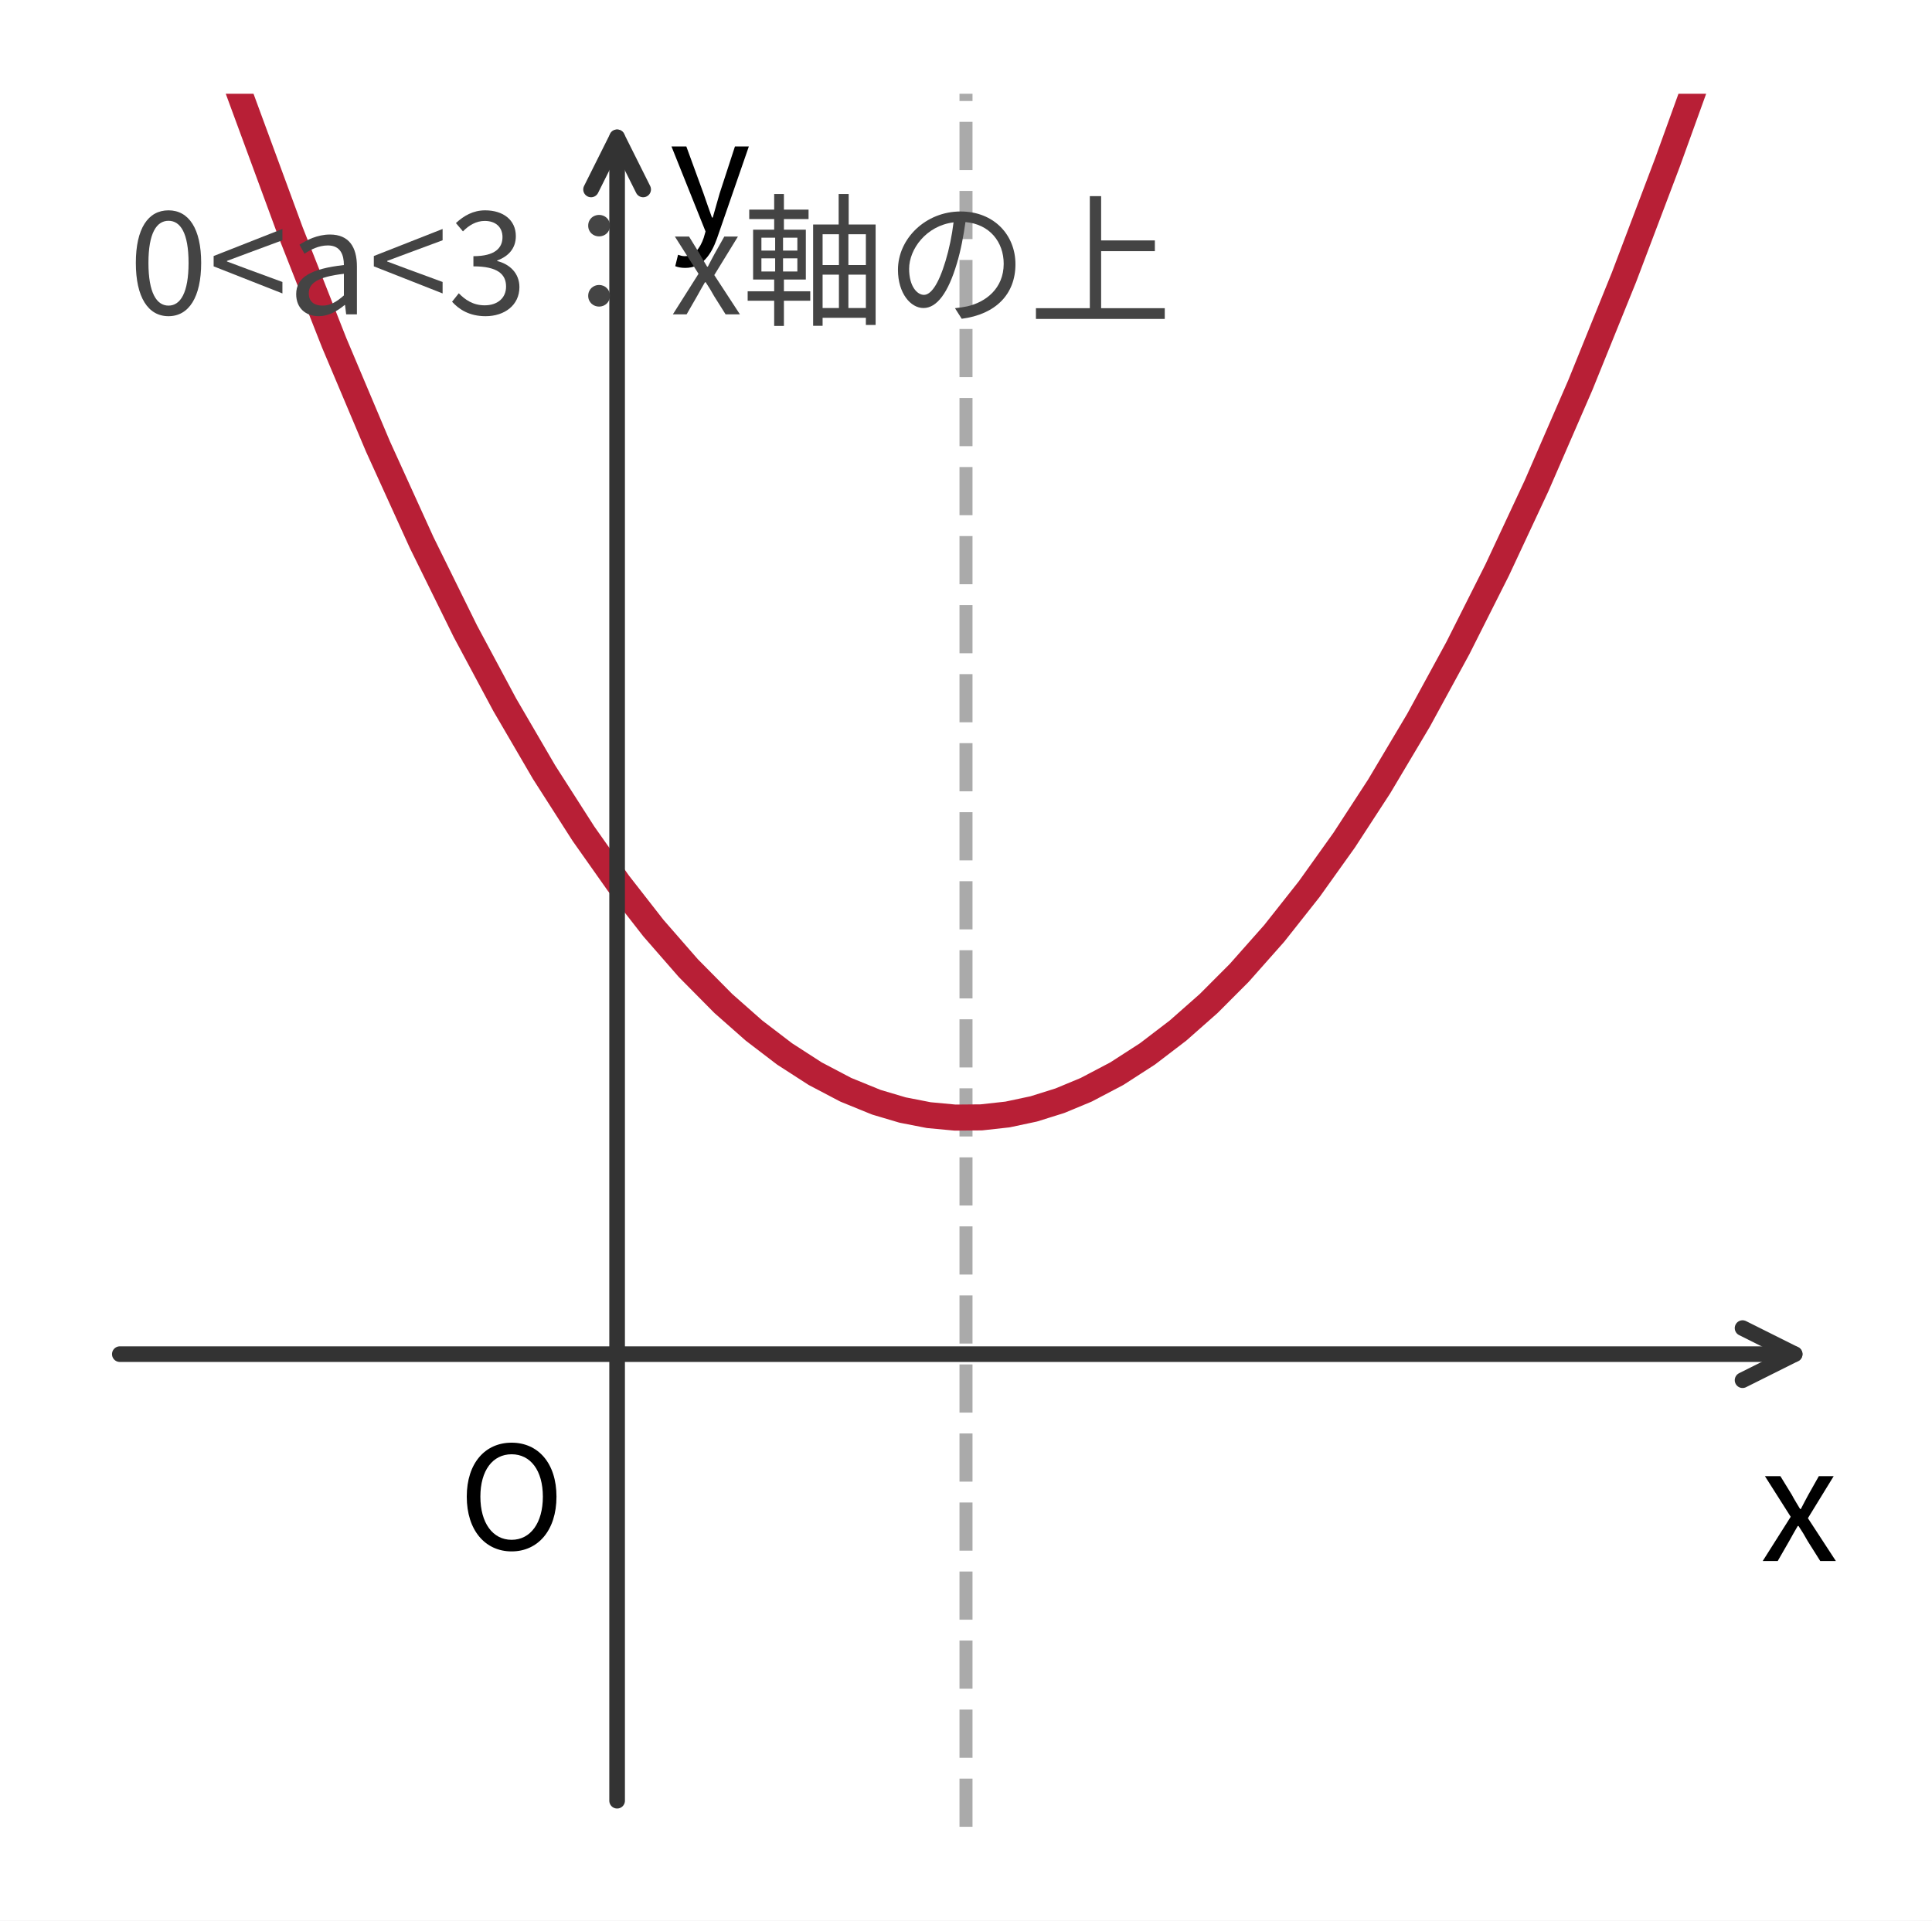
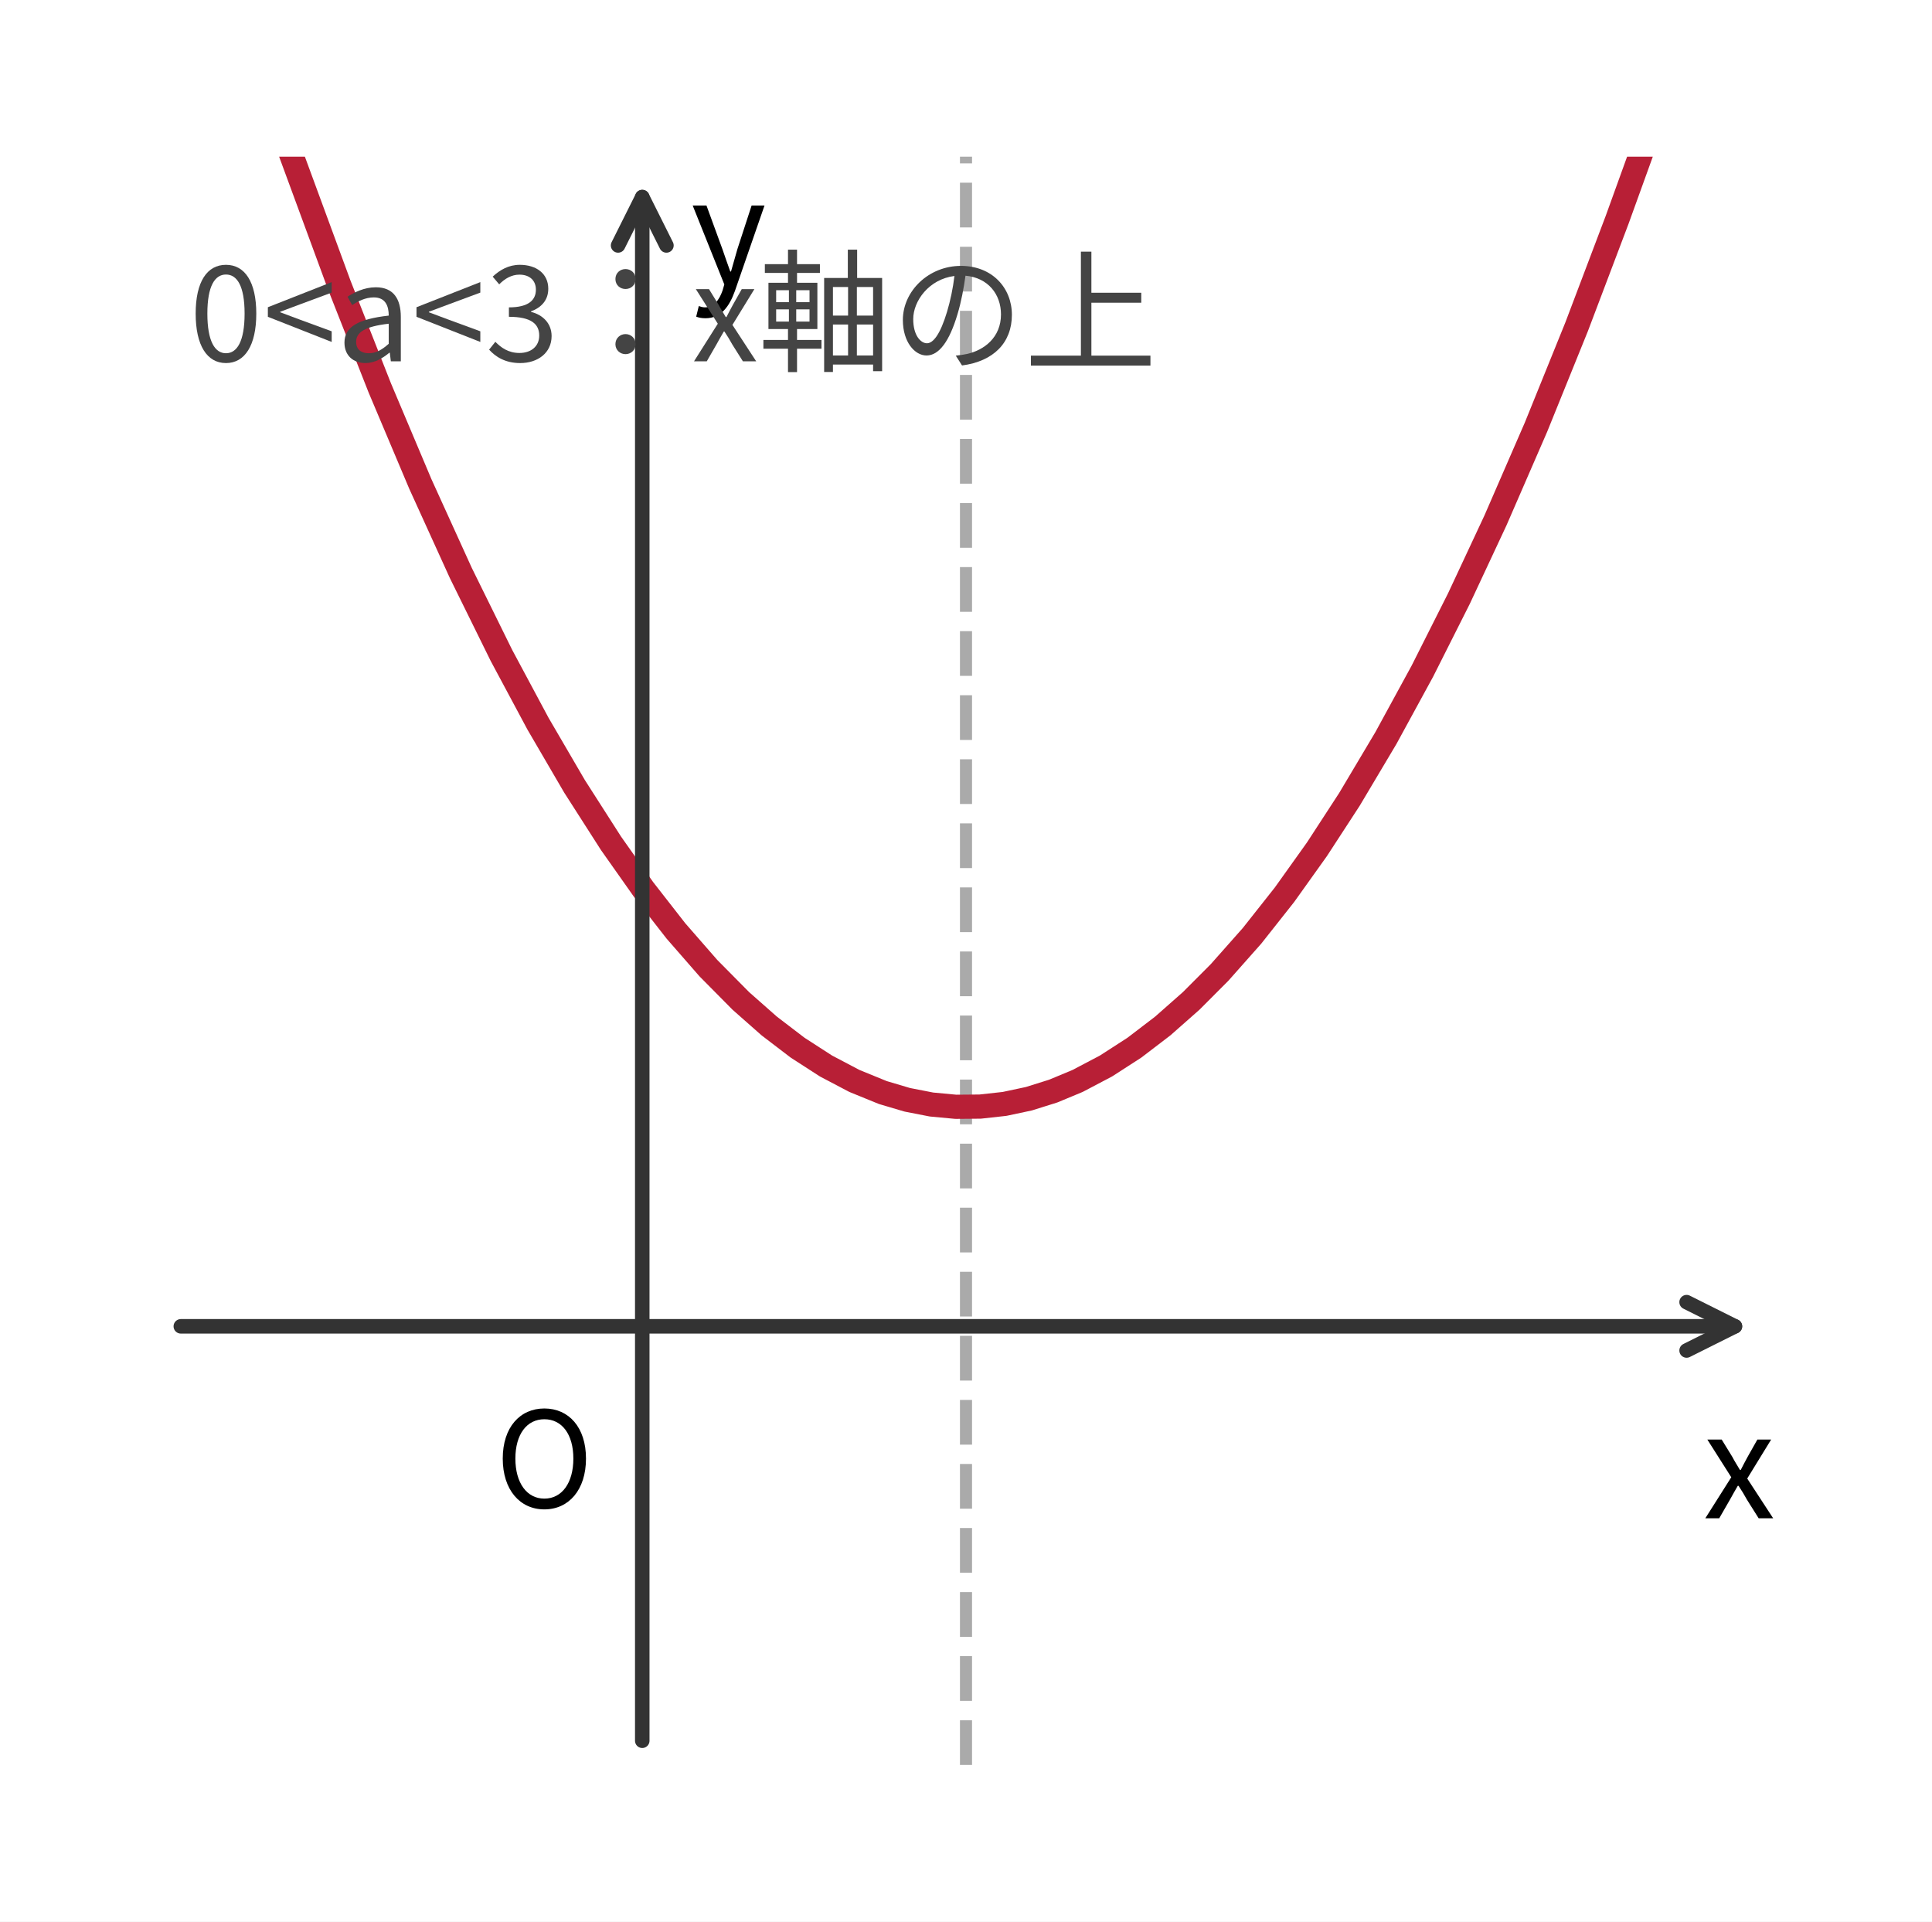
- <svg xmlns="http://www.w3.org/2000/svg" xmlns:xlink="http://www.w3.org/1999/xlink" width="148.32pt" height="147.456pt" viewBox="0 0 148.32 147.456" version="1.1">
+ <svg xmlns="http://www.w3.org/2000/svg" xmlns:xlink="http://www.w3.org/1999/xlink" width="159.84pt" height="158.976pt" viewBox="0 0 159.84 158.976" version="1.1">
  <defs>
    <style type="text/css">*{stroke-linejoin: round; stroke-linecap: butt}</style>
  </defs>
  <g id="figure_1">
    <g id="patch_1">
-       <path d="M 0 147.456  L 148.32 147.456  L 148.32 0  L 0 0  z " style="fill: #ffffff" />
+       <path d="M 0 158.976  L 159.84 158.976  L 159.84 0  L 0 0  z " style="fill: #ffffff" />
    </g>
    <g id="axes_1">
      <g id="line2d_1">
-         <path d="M 74.16 140.256  L 74.16 7.2  " clip-path="url(#p4aff870c49)" style="fill: none; stroke-dasharray: 3.7,1.6; stroke-dashoffset: 0; stroke: #aaaaaa" />
+         <path d="M 79.92 146.016  L 79.92 12.96  " clip-path="url(#p883b51cc6f)" style="fill: none; stroke-dasharray: 3.7,1.6; stroke-dashoffset: 0; stroke: #aaaaaa" />
      </g>
      <g id="line2d_2">
-         <path d="M 18.612 7.783  L 22.304 17.812  L 25.66 26.331  L 29.017 34.281  L 32.373 41.66  L 35.729 48.47  L 38.75 54.111  L 41.771 59.291  L 44.792 64.01  L 47.477 67.816  L 50.162 71.258  L 52.847 74.335  L 55.532 77.048  L 57.882 79.122  L 60.231 80.917  L 62.58 82.433  L 64.93 83.669  L 67.279 84.627  L 69.293 85.225  L 71.307 85.618  L 73.321 85.806  L 75.335 85.789  L 77.349 85.567  L 79.362 85.139  L 81.376 84.507  L 83.39 83.669  L 85.74 82.433  L 88.089 80.917  L 90.438 79.122  L 92.788 77.048  L 95.137 74.694  L 97.823 71.663  L 100.508 68.266  L 103.193 64.505  L 105.878 60.38  L 108.899 55.302  L 111.919 49.763  L 114.94 43.763  L 117.961 37.301  L 121.317 29.58  L 124.674 21.288  L 128.03 12.427  L 129.708 7.783  L 129.708 7.783  " clip-path="url(#p4aff870c49)" style="fill: none; stroke: #b81f36; stroke-width: 2; stroke-linecap: square" />
+         <path d="M 24.372 13.543  L 28.064 23.572  L 31.42 32.091  L 34.777 40.041  L 38.133 47.42  L 41.489 54.23  L 44.51 59.871  L 47.531 65.051  L 50.552 69.77  L 53.237 73.576  L 55.922 77.018  L 58.607 80.095  L 61.292 82.808  L 63.642 84.882  L 65.991 86.677  L 68.34 88.193  L 70.69 89.429  L 73.039 90.387  L 75.053 90.985  L 77.067 91.378  L 79.081 91.566  L 81.095 91.549  L 83.109 91.327  L 85.122 90.899  L 87.136 90.267  L 89.15 89.429  L 91.5 88.193  L 93.849 86.677  L 96.198 84.882  L 98.548 82.808  L 100.897 80.454  L 103.583 77.423  L 106.268 74.026  L 108.953 70.265  L 111.638 66.14  L 114.659 61.062  L 117.679 55.523  L 120.7 49.523  L 123.721 43.061  L 127.077 35.34  L 130.434 27.048  L 133.79 18.187  L 135.468 13.543  L 135.468 13.543  " clip-path="url(#p883b51cc6f)" style="fill: none; stroke: #b81f36; stroke-width: 2; stroke-linecap: square" />
      </g>
      <g id="patch_2">
-         <path d="M 9.199 103.968  Q 74.159 103.968 137.777 103.968  " style="fill: none; stroke: #333333; stroke-width: 1.2; stroke-linecap: round" />
-         <path d="M 133.777 101.968  L 137.777 103.968  L 133.777 105.968  " style="fill: none; stroke: #333333; stroke-width: 1.2; stroke-linecap: round" />
+         <path d="M 14.959 109.728  Q 79.919 109.728 143.537 109.728  " style="fill: none; stroke: #333333; stroke-width: 1.2; stroke-linecap: round" />
+         <path d="M 139.537 107.728  L 143.537 109.728  L 139.537 111.728  " style="fill: none; stroke: #333333; stroke-width: 1.2; stroke-linecap: round" />
      </g>
      <g id="patch_3">
-         <path d="M 47.376 138.254  Q 47.376 73.729 47.376 10.545  " style="fill: none; stroke: #333333; stroke-width: 1.2; stroke-linecap: round" />
-         <path d="M 45.376 14.545  L 47.376 10.545  L 49.376 14.545  " style="fill: none; stroke: #333333; stroke-width: 1.2; stroke-linecap: round" />
+         <path d="M 53.136 144.014  Q 53.136 79.489 53.136 16.305  " style="fill: none; stroke: #333333; stroke-width: 1.2; stroke-linecap: round" />
+         <path d="M 51.136 20.305  L 53.136 16.305  L 55.136 20.305  " style="fill: none; stroke: #333333; stroke-width: 1.2; stroke-linecap: round" />
      </g>
      <g id="text_1">
-         <g transform="translate(135.1444 119.8502) scale(0.12 -0.12)">
+         <g transform="translate(140.9044 125.6102) scale(0.12 -0.12)">
          <defs>
            <path id="NotoSansCJKjp-Regular-59" d="M 96 0  L 710 0  L 1178 813  C 1299 1024 1408 1235 1530 1434  L 1562 1434  C 1696 1235 1824 1024 1939 813  L 2451 0  L 3091 0  L 1946 1754  L 3002 3475  L 2394 3475  L 1965 2714  C 1856 2515 1760 2330 1658 2131  L 1626 2131  C 1510 2330 1389 2515 1286 2714  L 819 3475  L 186 3475  L 1242 1811  L 96 0  z " transform="scale(0.015625)" />
          </defs>
          <use xlink:href="#NotoSansCJKjp-Regular-59" />
        </g>
      </g>
      <g id="text_2">
-         <g transform="translate(51.3936 17.76) scale(0.12 -0.12)">
+         <g transform="translate(57.1536 23.52) scale(0.12 -0.12)">
          <defs>
            <path id="NotoSansCJKjp-Regular-5a" d="M 646 -1498  C 1338 -1498 1702 -973 1946 -294  L 3251 3475  L 2682 3475  L 2054 1549  C 1965 1235 1862 883 1773 563  L 1741 563  C 1619 890 1504 1242 1395 1549  L 691 3475  L 83 3475  L 1478 -6  L 1402 -269  C 1254 -698 1011 -1018 621 -1018  C 525 -1018 422 -986 352 -960  L 237 -1427  C 346 -1472 486 -1498 646 -1498  z " transform="scale(0.015625)" />
          </defs>
          <use xlink:href="#NotoSansCJKjp-Regular-5a" />
        </g>
      </g>
      <g id="text_3">
-         <g transform="translate(35.19606 118.9702) scale(0.11 -0.11)">
+         <g transform="translate(40.95606 124.7302) scale(0.11 -0.11)">
          <defs>
            <path id="NotoSansCJKjp-Regular-30" d="M 2374 -83  C 3552 -83 4378 858 4378 2362  C 4378 3866 3552 4774 2374 4774  C 1197 4774 371 3866 371 2362  C 371 858 1197 -83 2374 -83  z M 2374 435  C 1530 435 979 1190 979 2362  C 979 3533 1530 4256 2374 4256  C 3219 4256 3770 3533 3770 2362  C 3770 1190 3219 435 2374 435  z " transform="scale(0.015625)" />
          </defs>
          <use xlink:href="#NotoSansCJKjp-Regular-30" />
        </g>
      </g>
      <g id="text_4">
-         <g style="fill: #444444" transform="translate(9.8784 24.1344) scale(0.11 -0.11)">
+         <g style="fill: #444444" transform="translate(15.6384 29.8944) scale(0.11 -0.11)">
          <defs>
            <path id="NotoSansCJKjp-Regular-f6b1" d="M 1779 -83  C 2688 -83 3238 768 3238 2298  C 3238 3821 2688 4646 1779 4646  C 864 4646 320 3827 320 2298  C 320 768 864 -83 1779 -83  z M 1779 390  C 1248 390 883 960 883 2298  C 883 3635 1248 4179 1779 4179  C 2310 4179 2675 3635 2675 2298  C 2675 960 2310 390 1779 390  z " transform="scale(0.015625)" />
            <path id="NotoSansCJKjp-Regular-1d" d="M 3315 934  L 3315 1446  L 1798 2003  L 838 2362  L 838 2387  L 1798 2746  L 3315 3309  L 3315 3814  L 243 2605  L 243 2144  L 3315 934  z " transform="scale(0.015625)" />
            <path id="NotoSansCJKjp-Regular-42" d="M 1389 -83  C 1818 -83 2208 141 2541 416  L 2560 416  L 2611 0  L 3091 0  L 3091 2138  C 3091 3002 2739 3565 1888 3565  C 1325 3565 838 3315 525 3110  L 749 2707  C 1024 2893 1389 3078 1792 3078  C 2362 3078 2509 2650 2509 2202  C 1030 2035 378 1658 378 902  C 378 275 806 -83 1389 -83  z M 1555 390  C 1210 390 941 544 941 941  C 941 1389 1338 1677 2509 1811  L 2509 845  C 2170 544 1888 390 1555 390  z " transform="scale(0.015625)" />
            <path id="NotoSansCJKjp-Regular-f6b4" d="M 1683 -83  C 2522 -83 3194 403 3194 1216  C 3194 1843 2752 2246 2202 2381  L 2202 2406  C 2694 2586 3034 2938 3034 3494  C 3034 4224 2458 4646 1664 4646  C 1126 4646 710 4403 358 4077  L 672 3706  C 941 3981 1267 4173 1645 4173  C 2138 4173 2438 3891 2438 3450  C 2438 2970 2112 2598 1139 2598  L 1139 2144  C 2227 2144 2598 1786 2598 1242  C 2598 723 2208 403 1645 403  C 1114 403 762 659 486 941  L 186 563  C 493 224 954 -83 1683 -83  z " transform="scale(0.015625)" />
            <path id="NotoSansCJKjp-Regular-e6c0" d="M 3200 3482  C 3456 3482 3686 3667 3686 3962  C 3686 4256 3456 4442 3200 4442  C 2944 4442 2714 4256 2714 3962  C 2714 3667 2944 3482 3200 3482  z M 3200 346  C 3456 346 3686 538 3686 826  C 3686 1120 3456 1312 3200 1312  C 2944 1312 2714 1120 2714 826  C 2714 538 2944 346 3200 346  z " transform="scale(0.015625)" />
            <path id="NotoSansCJKjp-Regular-9b28" d="M 3597 1773  L 4326 1773  L 4326 282  L 3597 282  L 3597 1773  z M 3597 2202  L 3597 3578  L 4326 3578  L 4326 2202  L 3597 2202  z M 5530 1773  L 5530 282  L 4749 282  L 4749 1773  L 5530 1773  z M 5530 2202  L 4749 2202  L 4749 3578  L 5530 3578  L 5530 2202  z M 4314 5376  L 4314 4013  L 3174 4013  L 3174 -512  L 3597 -512  L 3597 -154  L 5530 -154  L 5530 -474  L 5965 -474  L 5965 4013  L 4762 4013  L 4762 5376  L 4314 5376  z M 493 3782  L 493 1555  L 1434 1555  L 1434 1030  L 250 1030  L 250 608  L 1434 608  L 1434 -518  L 1869 -518  L 1869 608  L 3046 608  L 3046 1030  L 1869 1030  L 1869 1555  L 2848 1555  L 2848 3782  L 1869 3782  L 1869 4256  L 2970 4256  L 2970 4678  L 1869 4678  L 1869 5376  L 1434 5376  L 1434 4678  L 320 4678  L 320 4256  L 1434 4256  L 1434 3782  L 493 3782  z M 864 2502  L 1478 2502  L 1478 1914  L 864 1914  L 864 2502  z M 1830 2502  L 2470 2502  L 2470 1914  L 1830 1914  L 1830 2502  z M 864 3424  L 1478 3424  L 1478 2848  L 864 2848  L 864 3424  z M 1830 3424  L 2470 3424  L 2470 2848  L 1830 2848  L 1830 3424  z " transform="scale(0.015625)" />
            <path id="NotoSansCJKjp-Regular-5e1" d="M 3046 4109  C 2976 3520 2848 2912 2688 2381  C 2362 1299 2022 870 1722 870  C 1434 870 1062 1229 1062 2035  C 1062 2906 1818 3955 3046 4109  z M 3578 4122  C 4666 4026 5286 3226 5286 2259  C 5286 1152 4480 544 3661 358  C 3514 326 3315 294 3110 275  L 3411 -198  C 4928 0 5811 896 5811 2240  C 5811 3539 4858 4595 3360 4595  C 1798 4595 563 3379 563 1990  C 563 934 1133 282 1702 282  C 2298 282 2803 954 3194 2272  C 3373 2867 3494 3520 3578 4122  z " transform="scale(0.015625)" />
            <path id="NotoSansCJKjp-Regular-2515" d="M 2733 5280  L 2733 275  L 326 275  L 326 -205  L 6080 -205  L 6080 275  L 3238 275  L 3238 2822  L 5638 2822  L 5638 3302  L 3238 3302  L 3238 5280  L 2733 5280  z " transform="scale(0.015625)" />
          </defs>
          <use xlink:href="#NotoSansCJKjp-Regular-f6b1" />
          <use xlink:href="#NotoSansCJKjp-Regular-1d" transform="translate(55.5 0)" />
          <use xlink:href="#NotoSansCJKjp-Regular-42" transform="translate(111 0)" />
          <use xlink:href="#NotoSansCJKjp-Regular-1d" transform="translate(167.2969 0)" />
          <use xlink:href="#NotoSansCJKjp-Regular-f6b4" transform="translate(222.7969 0)" />
          <use xlink:href="#NotoSansCJKjp-Regular-e6c0" transform="translate(278.2969 0)" />
          <use xlink:href="#NotoSansCJKjp-Regular-59" transform="translate(378.2969 0)" />
          <use xlink:href="#NotoSansCJKjp-Regular-9b28" transform="translate(428.0938 0)" />
          <use xlink:href="#NotoSansCJKjp-Regular-5e1" transform="translate(528.0938 0)" />
          <use xlink:href="#NotoSansCJKjp-Regular-2515" transform="translate(628.0938 0)" />
        </g>
      </g>
    </g>
  </g>
  <defs>
-     <clipPath id="p4aff870c49">
-       <rect x="7.2" y="7.2" width="133.92" height="133.056" />
+     <clipPath id="p883b51cc6f">
+       <rect x="12.96" y="12.96" width="133.92" height="133.056" />
    </clipPath>
  </defs>
</svg>
